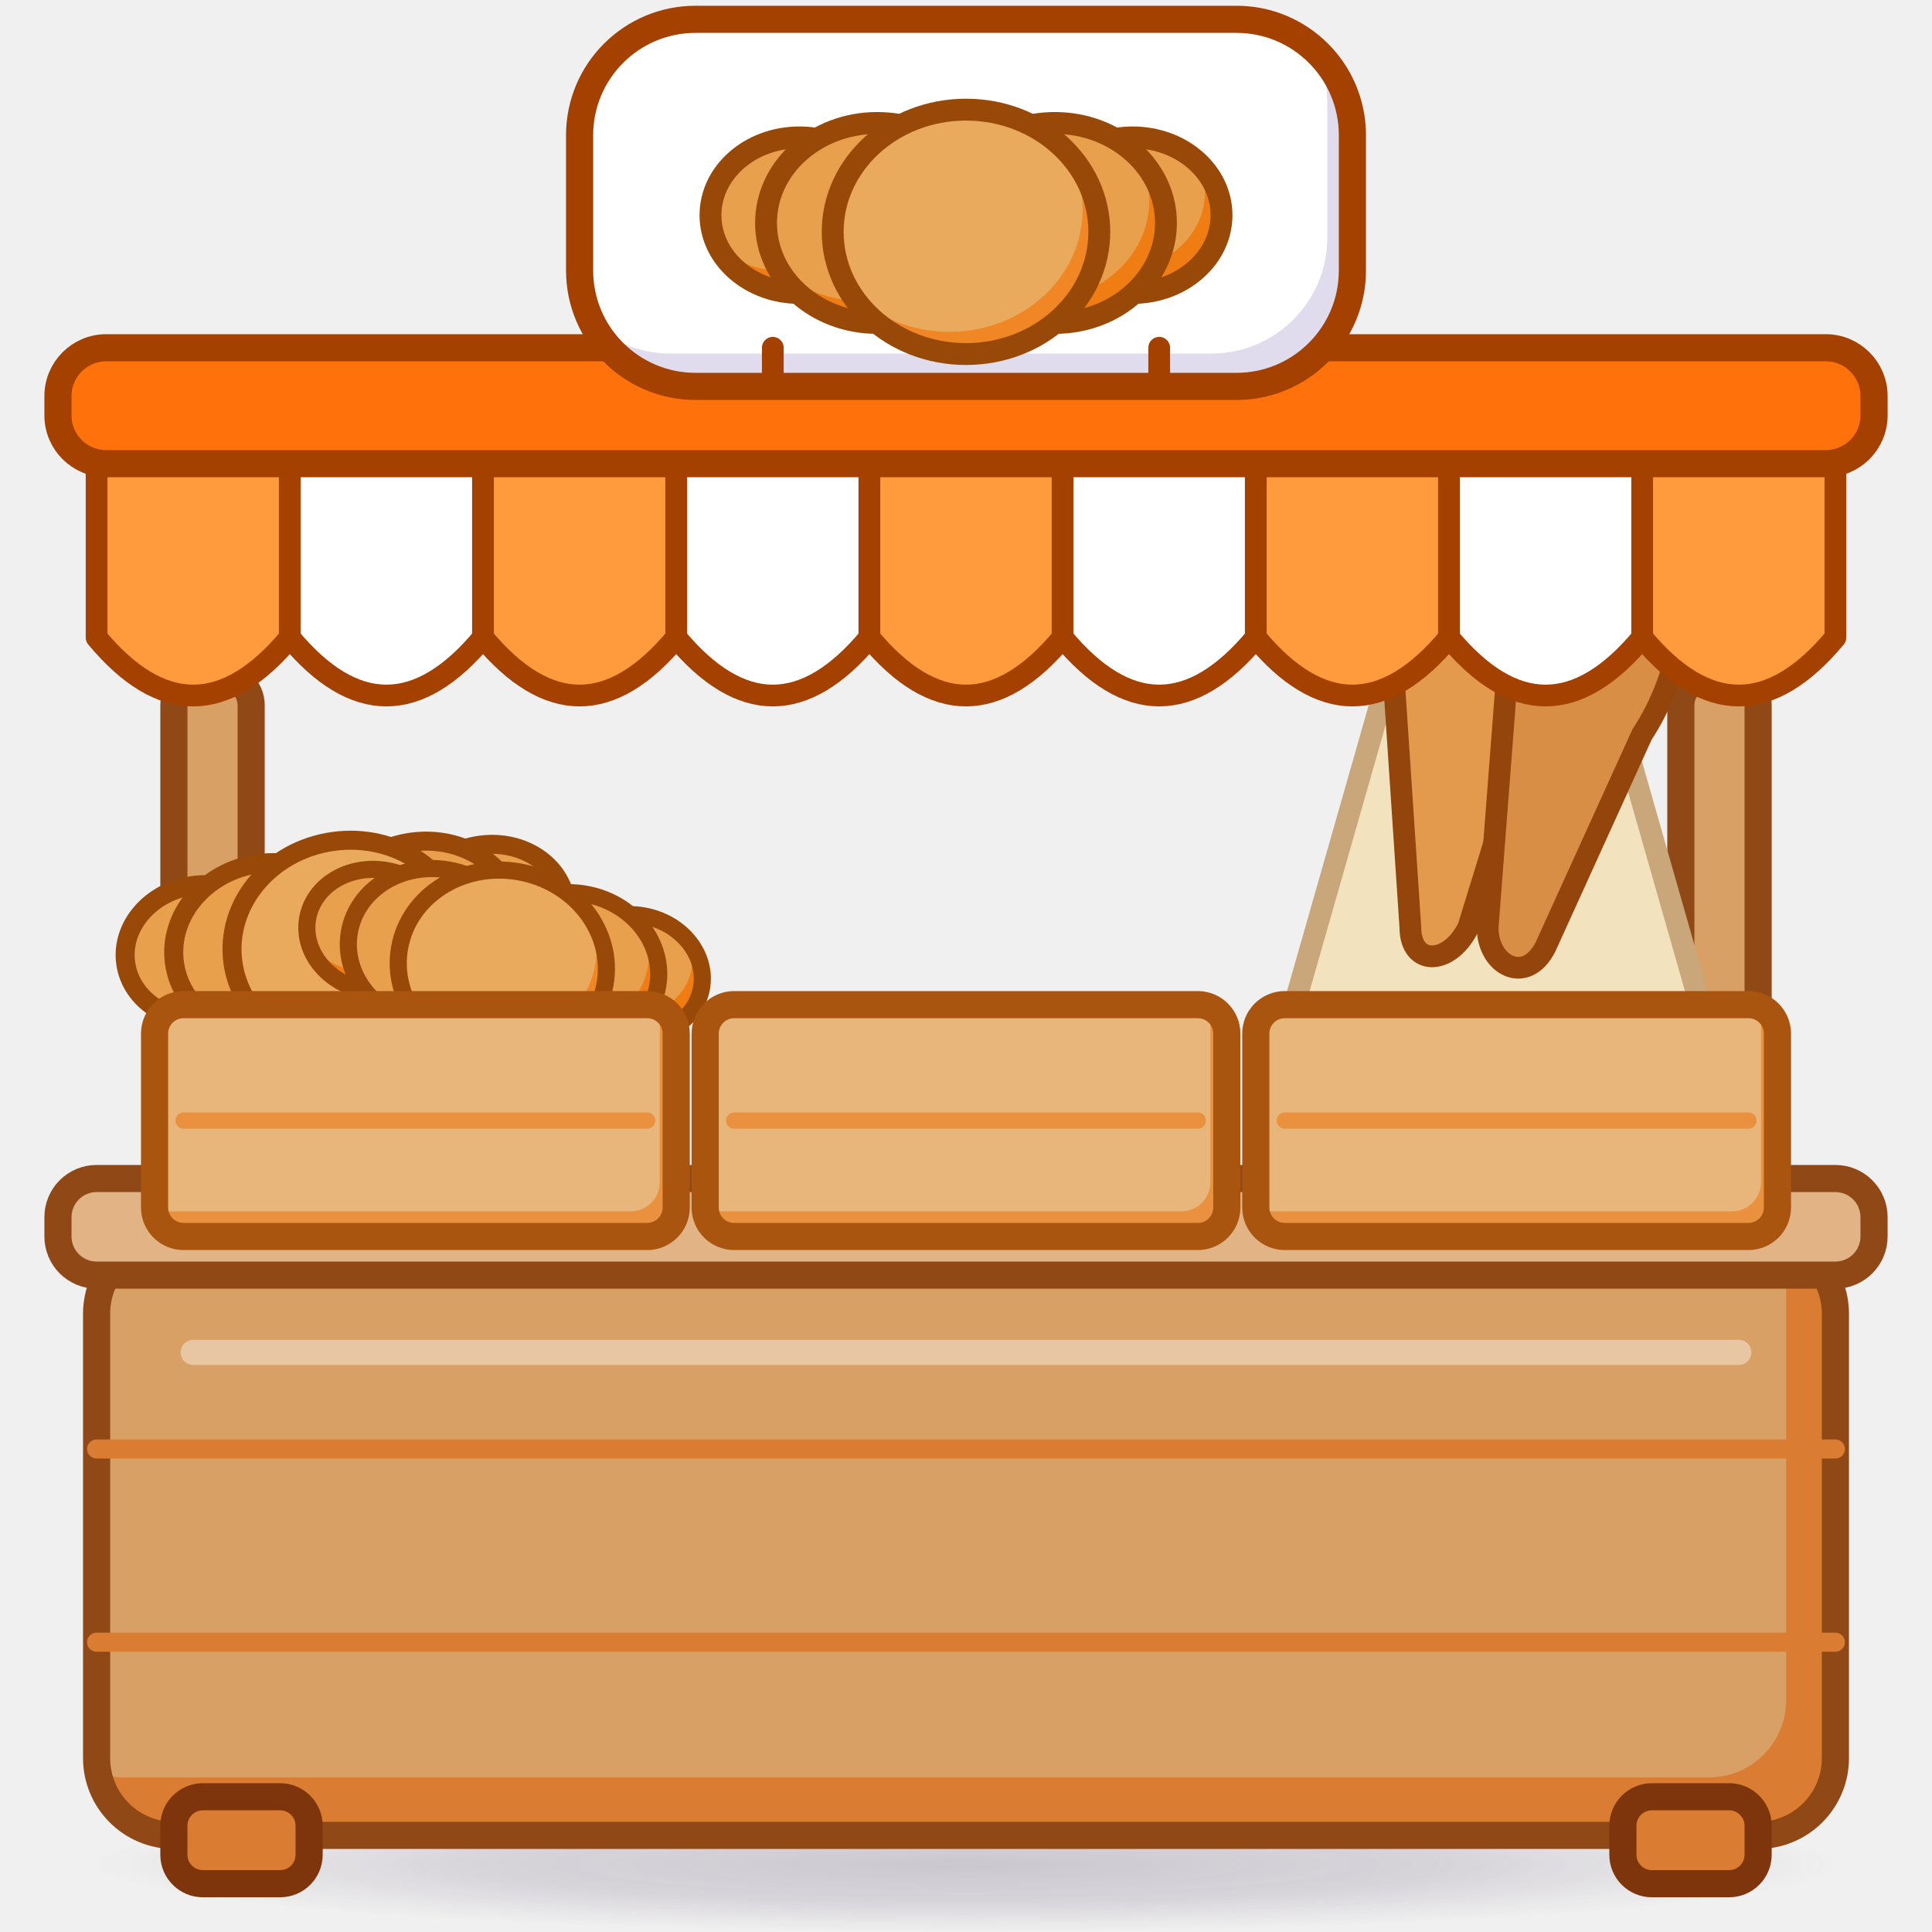
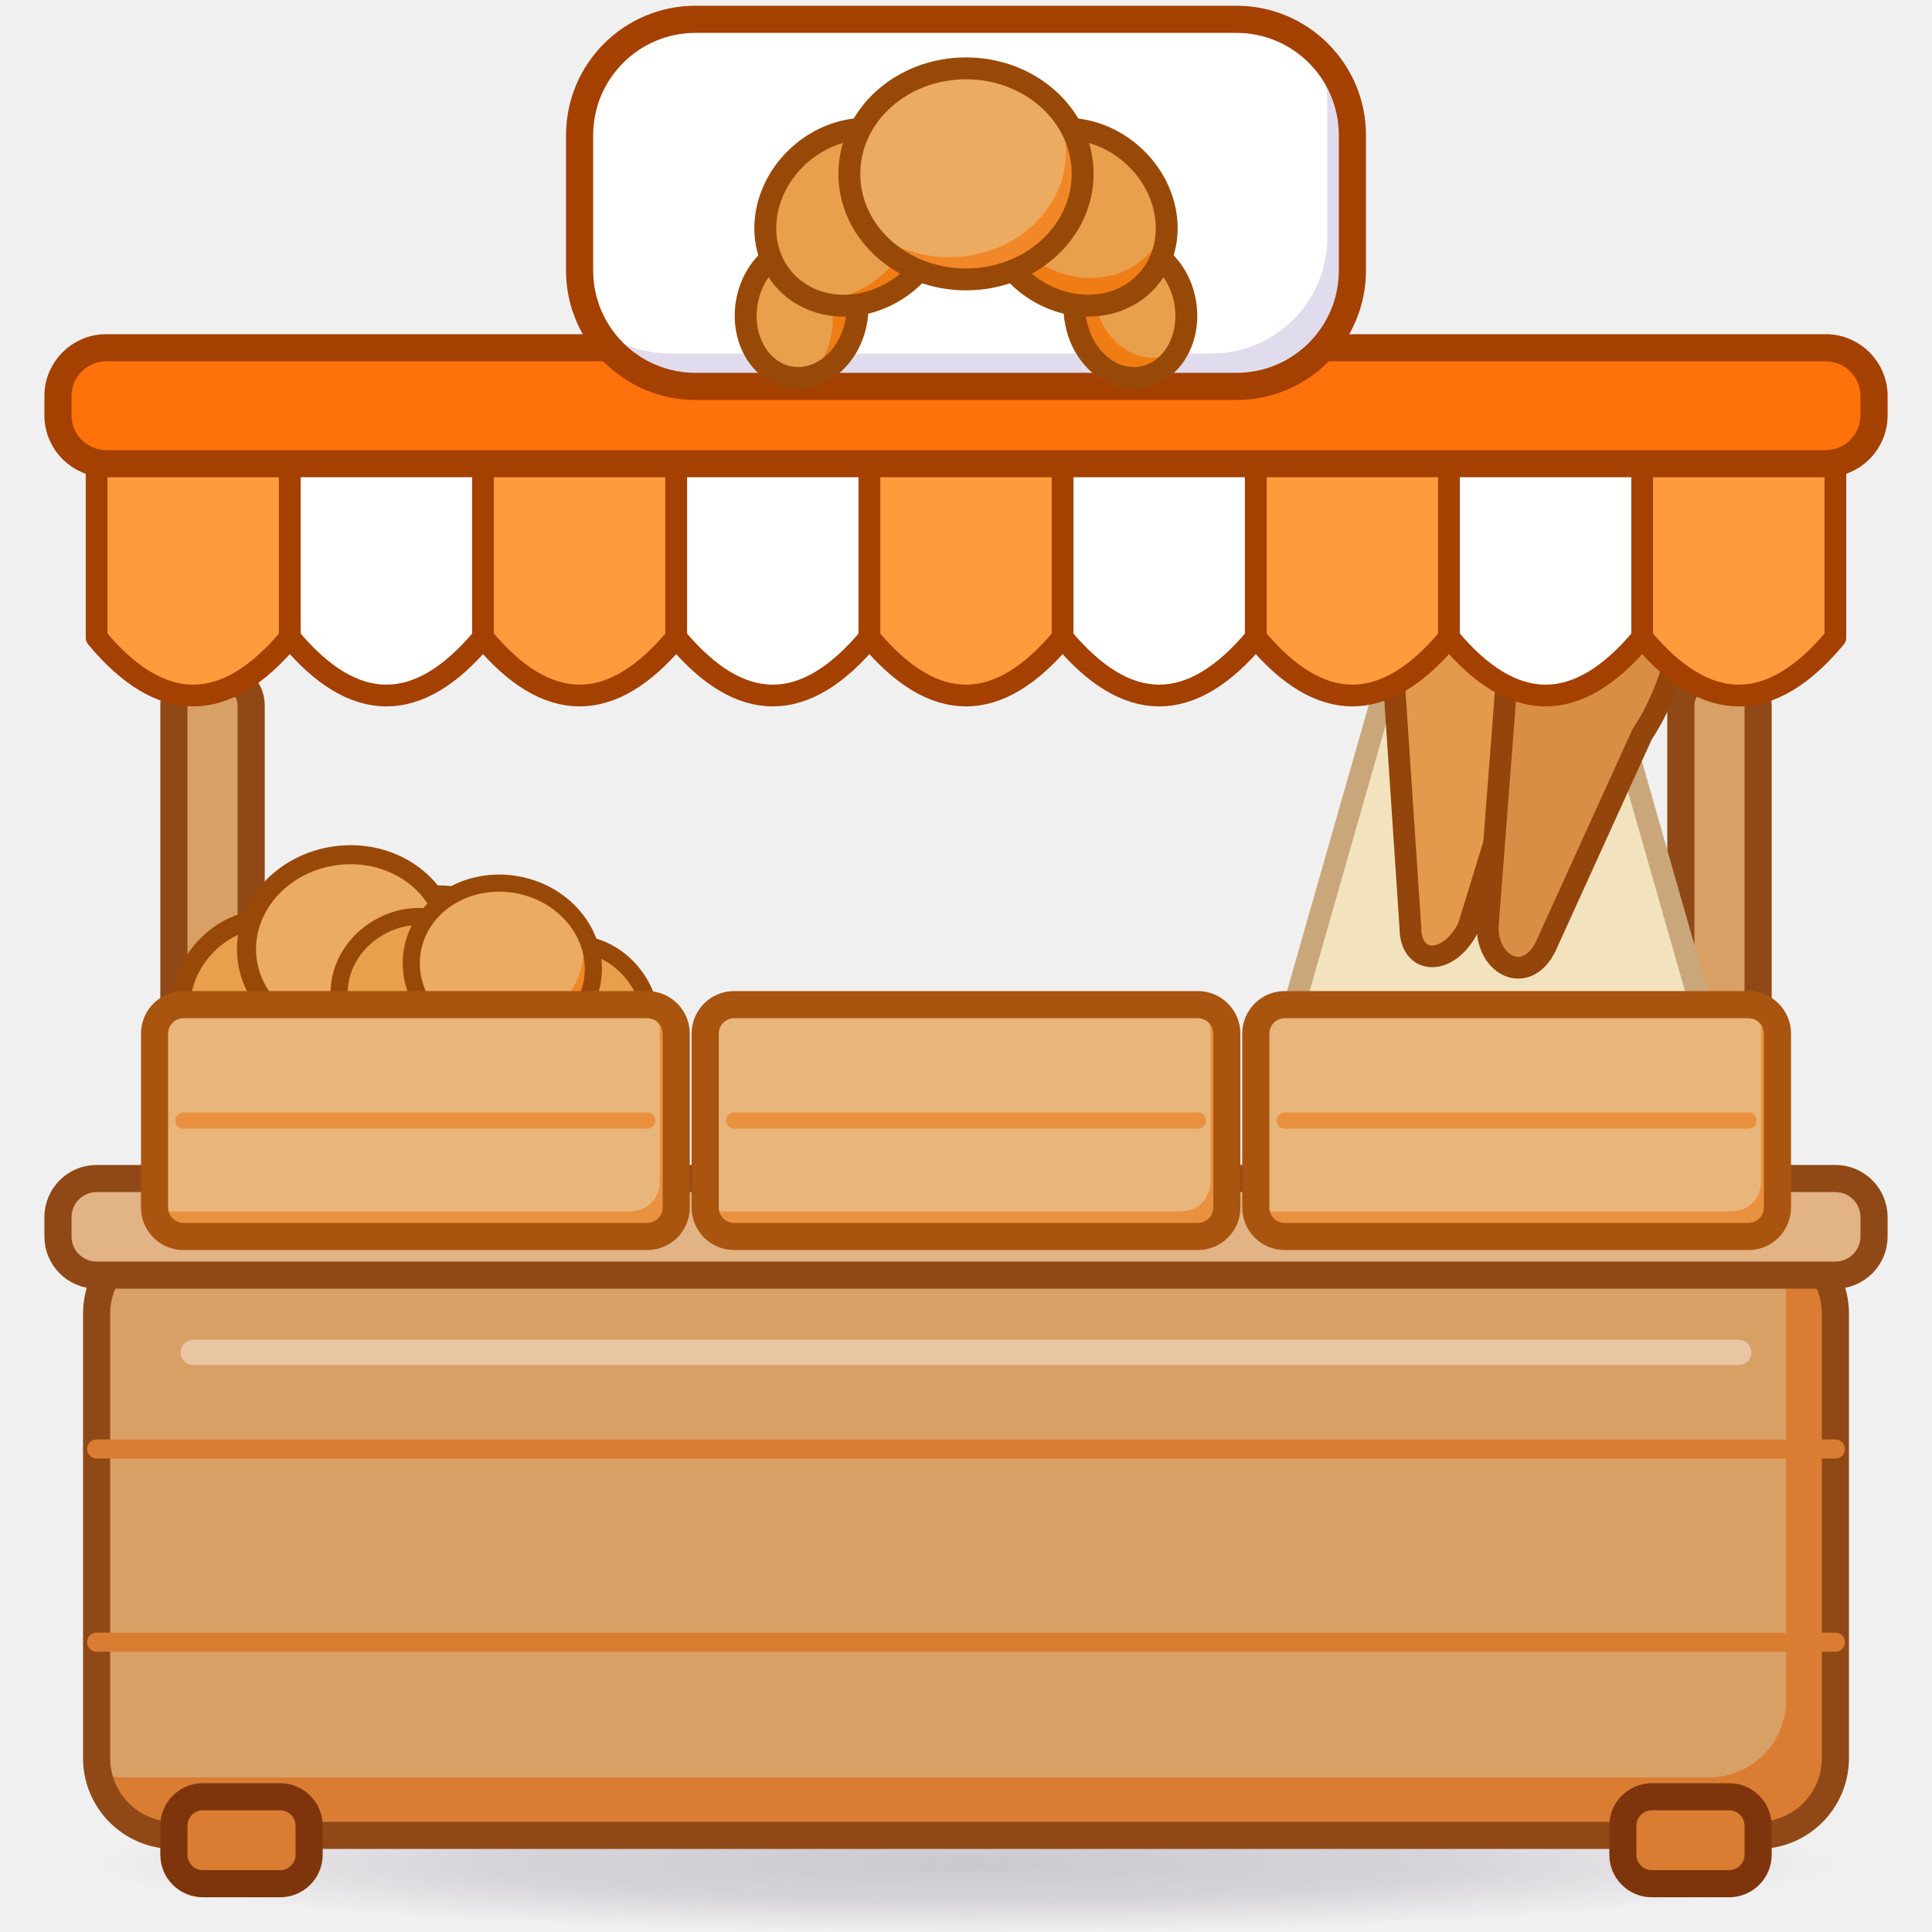
<svg xmlns="http://www.w3.org/2000/svg" viewBox="0 0 200 200" width="200" height="200">
  <defs>
    <radialGradient id="r4302ff716" cx="0.5" cy="0.5" r="0.5">
      <stop offset="0" stop-color="#4B3A5E" stop-opacity="0.22" />
      <stop offset="0.55" stop-color="#4B3A5E" stop-opacity="0.154" />
      <stop offset="1" stop-color="#4B3A5E" stop-opacity="0" />
    </radialGradient>
    <clipPath id="c37cce8d7c">
      <path d="M18,128 H182 A8,8 0 0 1 190,136 V182 A8,8 0 0 1 182,190 H18 A8,8 0 0 1 10,182 V136 A8,8 0 0 1 18,128Z" />
    </clipPath>
-     <clipPath id="c61e6e40a2">
-       <path d="M-23,-1.5 A8,7 0 1 0 -7,-1.5 A8,7 0 1 0 -23,-1.5Z" />
-     </clipPath>
-     <clipPath id="c77bbab22d">
-       <path d="M7,-1.5 A8,7 0 1 0 23,-1.5 A8,7 0 1 0 7,-1.5Z" />
-     </clipPath>
-     <clipPath id="c1aa061133">
-       <path d="M-18,-0.8 A10,9 0 1 0 2,-0.8 A10,9 0 1 0 -18,-0.8Z" />
-     </clipPath>
-     <clipPath id="c7be6e00fc">
-       <path d="M-2,-0.8 A10,9 0 1 0 18,-0.8 A10,9 0 1 0 -2,-0.8Z" />
-     </clipPath>
-     <clipPath id="c8a393e86c">
-       <path d="M-12,0 A12,11 0 1 0 12,0 A12,11 0 1 0 -12,0Z" />
+     <clipPath id="c8906d1150">
+       <path d="M-6,0 A6,5 0 1 0 6,0 A6,5 0 1 0 -6,0Z" />
+     </clipPath>
+     <clipPath id="c35cdf9342">
+       <path d="M-8.5,0 A8.5,7.5 0 1 0 8.5,0 A8.5,7.5 0 1 0 -8.5,0Z" />
+     </clipPath>
+     <clipPath id="c08991332f">
+       <path d="M-10.5,0 A10.5,9.5 0 1 0 10.5,0 A10.5,9.5 0 1 0 -10.5,0Z" />
    </clipPath>
    <clipPath id="c490a288a6">
      <path d="M19,104 H67 A3,3 0 0 1 70,107 V125 A3,3 0 0 1 67,128 H19 A3,3 0 0 1 16,125 V107 A3,3 0 0 1 19,104Z" />
    </clipPath>
    <clipPath id="c7dc6403ee">
      <path d="M76,104 H124 A3,3 0 0 1 127,107 V125 A3,3 0 0 1 124,128 H76 A3,3 0 0 1 73,125 V107 A3,3 0 0 1 76,104Z" />
    </clipPath>
    <clipPath id="c1b8139726">
      <path d="M133,104 H181 A3,3 0 0 1 184,107 V125 A3,3 0 0 1 181,128 H133 A3,3 0 0 1 130,125 V107 A3,3 0 0 1 133,104Z" />
    </clipPath>
    <clipPath id="cd294eb3f5">
      <path d="M72,2 H128 A12,12 0 0 1 140,14 V28 A12,12 0 0 1 128,40 H72 A12,12 0 0 1 60,28 V14 A12,12 0 0 1 72,2Z" />
    </clipPath>
  </defs>
  <ellipse cx="100" cy="193" rx="90" ry="7" fill="url(#r4302ff716)" />
  <path d="M21,70 H23 A3,3 0 0 1 26,73 V131 A3,3 0 0 1 23,134 H21 A3,3 0 0 1 18,131 V73 A3,3 0 0 1 21,70Z" fill="#D9A066" />
  <path d="M21,70 H23 A3,3 0 0 1 26,73 V131 A3,3 0 0 1 23,134 H21 A3,3 0 0 1 18,131 V73 A3,3 0 0 1 21,70Z" fill="none" stroke="#904916" stroke-width="2.81" stroke-linejoin="round" />
  <path d="M177,70 H179 A3,3 0 0 1 182,73 V131 A3,3 0 0 1 179,134 H177 A3,3 0 0 1 174,131 V73 A3,3 0 0 1 177,70Z" fill="#D9A066" />
  <path d="M177,70 H179 A3,3 0 0 1 182,73 V131 A3,3 0 0 1 179,134 H177 A3,3 0 0 1 174,131 V73 A3,3 0 0 1 177,70Z" fill="none" stroke="#904916" stroke-width="2.81" stroke-linejoin="round" />
  <path d="M18,128 H182 A8,8 0 0 1 190,136 V182 A8,8 0 0 1 182,190 H18 A8,8 0 0 1 10,182 V136 A8,8 0 0 1 18,128Z" fill="#DA7D32" />
  <g clip-path="url(#c37cce8d7c)">
    <path d="M18,128 H182 A8,8 0 0 1 190,136 V182 A8,8 0 0 1 182,190 H18 A8,8 0 0 1 10,182 V136 A8,8 0 0 1 18,128Z" fill="#D9A066" transform="translate(-5.1 -6)" />
  </g>
  <path d="M20,140 L180,140" fill="none" stroke="#FFFFFF" stroke-width="2.6" stroke-linecap="round" stroke-linejoin="round" opacity="0.4" />
  <path d="M18,128 H182 A8,8 0 0 1 190,136 V182 A8,8 0 0 1 182,190 H18 A8,8 0 0 1 10,182 V136 A8,8 0 0 1 18,128Z" fill="none" stroke="#904916" stroke-width="2.81" stroke-linejoin="round" />
  <path d="M10,150 L190,150 M10,170 L190,170" fill="none" stroke="#DA7D32" stroke-width="1.97" stroke-linecap="round" stroke-linejoin="round" />
  <path d="M21,186 H29 A3,3 0 0 1 32,189 V192 A3,3 0 0 1 29,195 H21 A3,3 0 0 1 18,192 V189 A3,3 0 0 1 21,186Z" fill="#DA7D32" />
  <path d="M21,186 H29 A3,3 0 0 1 32,189 V192 A3,3 0 0 1 29,195 H21 A3,3 0 0 1 18,192 V189 A3,3 0 0 1 21,186Z" fill="none" stroke="#7F350C" stroke-width="2.81" stroke-linejoin="round" />
  <path d="M171,186 H179 A3,3 0 0 1 182,189 V192 A3,3 0 0 1 179,195 H171 A3,3 0 0 1 168,192 V189 A3,3 0 0 1 171,186Z" fill="#DA7D32" />
  <path d="M171,186 H179 A3,3 0 0 1 182,189 V192 A3,3 0 0 1 179,195 H171 A3,3 0 0 1 168,192 V189 A3,3 0 0 1 171,186Z" fill="none" stroke="#7F350C" stroke-width="2.81" stroke-linejoin="round" />
  <path d="M10,122 H190 A4,4 0 0 1 194,126 V128 A4,4 0 0 1 190,132 H10 A4,4 0 0 1 6,128 V126 A4,4 0 0 1 10,122Z" fill="#E1B385" />
  <path d="M10,122 H190 A4,4 0 0 1 194,126 V128 A4,4 0 0 1 190,132 H10 A4,4 0 0 1 6,128 V126 A4,4 0 0 1 10,122Z" fill="none" stroke="#904916" stroke-width="2.81" stroke-linejoin="round" />
  <g transform="translate(36 98) rotate(-8) scale(1.0)">
-     <path d="M-23,-1.5 A8,7 0 1 0 -7,-1.5 A8,7 0 1 0 -23,-1.5Z" fill="#EF7D14" />
-     <g clip-path="url(#c61e6e40a2)">
-       <path d="M-23,-1.5 A8,7 0 1 0 -7,-1.5 A8,7 0 1 0 -23,-1.5Z" fill="#E8A04C" transform="translate(-1.5 -2)" />
-     </g>
-     <path d="M-23,-1.5 A8,7 0 1 0 -7,-1.5 A8,7 0 1 0 -23,-1.5Z" fill="none" stroke="#994907" stroke-width="1.97" stroke-linejoin="round" />
-     <path d="M7,-1.5 A8,7 0 1 0 23,-1.5 A8,7 0 1 0 7,-1.5Z" fill="#EF7D14" />
-     <g clip-path="url(#c77bbab22d)">
-       <path d="M7,-1.5 A8,7 0 1 0 23,-1.5 A8,7 0 1 0 7,-1.5Z" fill="#E8A04C" transform="translate(-1.5 -2)" />
-     </g>
-     <path d="M7,-1.5 A8,7 0 1 0 23,-1.5 A8,7 0 1 0 7,-1.5Z" fill="none" stroke="#994907" stroke-width="1.97" stroke-linejoin="round" />
-     <path d="M-18,-0.8 A10,9 0 1 0 2,-0.8 A10,9 0 1 0 -18,-0.8Z" fill="#EF7D14" />
-     <g clip-path="url(#c1aa061133)">
-       <path d="M-18,-0.8 A10,9 0 1 0 2,-0.8 A10,9 0 1 0 -18,-0.8Z" fill="#E8A04C" transform="translate(-1.5 -2)" />
-     </g>
-     <path d="M-18,-0.8 A10,9 0 1 0 2,-0.8 A10,9 0 1 0 -18,-0.8Z" fill="none" stroke="#994907" stroke-width="1.97" stroke-linejoin="round" />
-     <path d="M-2,-0.8 A10,9 0 1 0 18,-0.8 A10,9 0 1 0 -2,-0.8Z" fill="#EF7D14" />
-     <g clip-path="url(#c7be6e00fc)">
-       <path d="M-2,-0.8 A10,9 0 1 0 18,-0.8 A10,9 0 1 0 -2,-0.8Z" fill="#E8A04C" transform="translate(-1.5 -2)" />
-     </g>
-     <path d="M-2,-0.8 A10,9 0 1 0 18,-0.8 A10,9 0 1 0 -2,-0.8Z" fill="none" stroke="#994907" stroke-width="1.97" stroke-linejoin="round" />
-     <path d="M-12,0 A12,11 0 1 0 12,0 A12,11 0 1 0 -12,0Z" fill="#F08624" />
-     <g clip-path="url(#c8a393e86c)">
-       <path d="M-12,0 A12,11 0 1 0 12,0 A12,11 0 1 0 -12,0Z" fill="#EAAA5E" transform="translate(-1.5 -2)" />
-     </g>
-     <path d="M-12,0 A12,11 0 1 0 12,0 A12,11 0 1 0 -12,0Z" fill="none" stroke="#994907" stroke-width="1.97" stroke-linejoin="round" />
+     <g transform="translate(-14.8 12.4) rotate(-80)">
+       <path d="M-6,0 A6,5 0 1 0 6,0 A6,5 0 1 0 -6,0Z" fill="#EF7D14" />
+       <g clip-path="url(#c8906d1150)">
+         <path d="M-6,0 A6,5 0 1 0 6,0 A6,5 0 1 0 -6,0Z" fill="#E8A04C" transform="translate(-1.5 -2)" />
+       </g>
+       <path d="M-6,0 A6,5 0 1 0 6,0 A6,5 0 1 0 -6,0Z" fill="none" stroke="#994907" stroke-width="1.97" stroke-linejoin="round" />
+     </g>
+     <g transform="translate(14.8 12.4) rotate(80)">
+       <path d="M-6,0 A6,5 0 1 0 6,0 A6,5 0 1 0 -6,0Z" fill="#EF7D14" />
+       <g clip-path="url(#c8906d1150)">
+         <path d="M-6,0 A6,5 0 1 0 6,0 A6,5 0 1 0 -6,0Z" fill="#E8A04C" transform="translate(-1.5 -2)" />
+       </g>
+       <path d="M-6,0 A6,5 0 1 0 6,0 A6,5 0 1 0 -6,0Z" fill="none" stroke="#994907" stroke-width="1.97" stroke-linejoin="round" />
+     </g>
+     <g transform="translate(-10 3.9) rotate(-42)">
+       <path d="M-8.5,0 A8.5,7.5 0 1 0 8.5,0 A8.5,7.5 0 1 0 -8.5,0Z" fill="#EF7D14" />
+       <g clip-path="url(#c35cdf9342)">
+         <path d="M-8.5,0 A8.5,7.5 0 1 0 8.5,0 A8.5,7.5 0 1 0 -8.5,0Z" fill="#E8A04C" transform="translate(-1.5 -2)" />
+       </g>
+       <path d="M-8.5,0 A8.5,7.5 0 1 0 8.5,0 A8.5,7.5 0 1 0 -8.5,0Z" fill="none" stroke="#994907" stroke-width="1.97" stroke-linejoin="round" />
+     </g>
+     <g transform="translate(10 3.9) rotate(42)">
+       <path d="M-8.5,0 A8.5,7.5 0 1 0 8.5,0 A8.5,7.5 0 1 0 -8.5,0Z" fill="#EF7D14" />
+       <g clip-path="url(#c35cdf9342)">
+         <path d="M-8.5,0 A8.5,7.5 0 1 0 8.5,0 A8.5,7.5 0 1 0 -8.5,0Z" fill="#E8A04C" transform="translate(-1.5 -2)" />
+       </g>
+       <path d="M-8.5,0 A8.5,7.5 0 1 0 8.5,0 A8.5,7.5 0 1 0 -8.5,0Z" fill="none" stroke="#994907" stroke-width="1.97" stroke-linejoin="round" />
+     </g>
+     <g transform="translate(0 0) rotate(0)">
+       <path d="M-10.5,0 A10.5,9.5 0 1 0 10.5,0 A10.5,9.5 0 1 0 -10.5,0Z" fill="#F18726" />
+       <g clip-path="url(#c08991332f)">
+         <path d="M-10.5,0 A10.5,9.5 0 1 0 10.5,0 A10.5,9.5 0 1 0 -10.5,0Z" fill="#EBAB61" transform="translate(-1.5 -2)" />
+       </g>
+       <path d="M-10.5,0 A10.5,9.5 0 1 0 10.5,0 A10.5,9.5 0 1 0 -10.5,0Z" fill="none" stroke="#994907" stroke-width="1.97" stroke-linejoin="round" />
+     </g>
  </g>
  <g transform="translate(52 100) rotate(10) scale(0.9)">
-     <path d="M-23,-1.5 A8,7 0 1 0 -7,-1.5 A8,7 0 1 0 -23,-1.5Z" fill="#EF7D14" />
-     <g clip-path="url(#c61e6e40a2)">
-       <path d="M-23,-1.5 A8,7 0 1 0 -7,-1.5 A8,7 0 1 0 -23,-1.5Z" fill="#E8A04C" transform="translate(-1.5 -2)" />
-     </g>
-     <path d="M-23,-1.5 A8,7 0 1 0 -7,-1.5 A8,7 0 1 0 -23,-1.5Z" fill="none" stroke="#994907" stroke-width="1.97" stroke-linejoin="round" />
-     <path d="M7,-1.5 A8,7 0 1 0 23,-1.5 A8,7 0 1 0 7,-1.5Z" fill="#EF7D14" />
-     <g clip-path="url(#c77bbab22d)">
-       <path d="M7,-1.5 A8,7 0 1 0 23,-1.5 A8,7 0 1 0 7,-1.5Z" fill="#E8A04C" transform="translate(-1.5 -2)" />
-     </g>
-     <path d="M7,-1.5 A8,7 0 1 0 23,-1.5 A8,7 0 1 0 7,-1.5Z" fill="none" stroke="#994907" stroke-width="1.97" stroke-linejoin="round" />
-     <path d="M-18,-0.8 A10,9 0 1 0 2,-0.8 A10,9 0 1 0 -18,-0.8Z" fill="#EF7D14" />
-     <g clip-path="url(#c1aa061133)">
-       <path d="M-18,-0.8 A10,9 0 1 0 2,-0.8 A10,9 0 1 0 -18,-0.8Z" fill="#E8A04C" transform="translate(-1.5 -2)" />
-     </g>
-     <path d="M-18,-0.8 A10,9 0 1 0 2,-0.8 A10,9 0 1 0 -18,-0.8Z" fill="none" stroke="#994907" stroke-width="1.97" stroke-linejoin="round" />
-     <path d="M-2,-0.8 A10,9 0 1 0 18,-0.8 A10,9 0 1 0 -2,-0.8Z" fill="#EF7D14" />
-     <g clip-path="url(#c7be6e00fc)">
-       <path d="M-2,-0.8 A10,9 0 1 0 18,-0.8 A10,9 0 1 0 -2,-0.8Z" fill="#E8A04C" transform="translate(-1.5 -2)" />
-     </g>
-     <path d="M-2,-0.8 A10,9 0 1 0 18,-0.8 A10,9 0 1 0 -2,-0.8Z" fill="none" stroke="#994907" stroke-width="1.97" stroke-linejoin="round" />
-     <path d="M-12,0 A12,11 0 1 0 12,0 A12,11 0 1 0 -12,0Z" fill="#F08624" />
-     <g clip-path="url(#c8a393e86c)">
-       <path d="M-12,0 A12,11 0 1 0 12,0 A12,11 0 1 0 -12,0Z" fill="#EAAA5E" transform="translate(-1.5 -2)" />
-     </g>
-     <path d="M-12,0 A12,11 0 1 0 12,0 A12,11 0 1 0 -12,0Z" fill="none" stroke="#994907" stroke-width="1.97" stroke-linejoin="round" />
+     <g transform="translate(-14.8 12.4) rotate(-80)">
+       <path d="M-6,0 A6,5 0 1 0 6,0 A6,5 0 1 0 -6,0Z" fill="#EF7D14" />
+       <g clip-path="url(#c8906d1150)">
+         <path d="M-6,0 A6,5 0 1 0 6,0 A6,5 0 1 0 -6,0Z" fill="#E8A04C" transform="translate(-1.5 -2)" />
+       </g>
+       <path d="M-6,0 A6,5 0 1 0 6,0 A6,5 0 1 0 -6,0Z" fill="none" stroke="#994907" stroke-width="1.97" stroke-linejoin="round" />
+     </g>
+     <g transform="translate(14.8 12.4) rotate(80)">
+       <path d="M-6,0 A6,5 0 1 0 6,0 A6,5 0 1 0 -6,0Z" fill="#EF7D14" />
+       <g clip-path="url(#c8906d1150)">
+         <path d="M-6,0 A6,5 0 1 0 6,0 A6,5 0 1 0 -6,0Z" fill="#E8A04C" transform="translate(-1.5 -2)" />
+       </g>
+       <path d="M-6,0 A6,5 0 1 0 6,0 A6,5 0 1 0 -6,0Z" fill="none" stroke="#994907" stroke-width="1.97" stroke-linejoin="round" />
+     </g>
+     <g transform="translate(-10 3.9) rotate(-42)">
+       <path d="M-8.5,0 A8.5,7.5 0 1 0 8.5,0 A8.5,7.5 0 1 0 -8.5,0Z" fill="#EF7D14" />
+       <g clip-path="url(#c35cdf9342)">
+         <path d="M-8.5,0 A8.5,7.5 0 1 0 8.5,0 A8.5,7.5 0 1 0 -8.5,0Z" fill="#E8A04C" transform="translate(-1.5 -2)" />
+       </g>
+       <path d="M-8.5,0 A8.5,7.5 0 1 0 8.5,0 A8.5,7.5 0 1 0 -8.5,0Z" fill="none" stroke="#994907" stroke-width="1.97" stroke-linejoin="round" />
+     </g>
+     <g transform="translate(10 3.9) rotate(42)">
+       <path d="M-8.5,0 A8.5,7.5 0 1 0 8.5,0 A8.5,7.5 0 1 0 -8.5,0Z" fill="#EF7D14" />
+       <g clip-path="url(#c35cdf9342)">
+         <path d="M-8.5,0 A8.5,7.5 0 1 0 8.5,0 A8.5,7.5 0 1 0 -8.5,0Z" fill="#E8A04C" transform="translate(-1.5 -2)" />
+       </g>
+       <path d="M-8.5,0 A8.5,7.5 0 1 0 8.5,0 A8.5,7.5 0 1 0 -8.5,0Z" fill="none" stroke="#994907" stroke-width="1.97" stroke-linejoin="round" />
+     </g>
+     <g transform="translate(0 0) rotate(0)">
+       <path d="M-10.5,0 A10.5,9.5 0 1 0 10.5,0 A10.5,9.5 0 1 0 -10.5,0Z" fill="#F18726" />
+       <g clip-path="url(#c08991332f)">
+         <path d="M-10.5,0 A10.5,9.5 0 1 0 10.5,0 A10.5,9.5 0 1 0 -10.5,0Z" fill="#EBAB61" transform="translate(-1.5 -2)" />
+       </g>
+       <path d="M-10.5,0 A10.5,9.5 0 1 0 10.5,0 A10.5,9.5 0 1 0 -10.5,0Z" fill="none" stroke="#994907" stroke-width="1.97" stroke-linejoin="round" />
+     </g>
  </g>
  <path d="M19,104 H67 A3,3 0 0 1 70,107 V125 A3,3 0 0 1 67,128 H19 A3,3 0 0 1 16,125 V107 A3,3 0 0 1 19,104Z" fill="#EA913F" />
  <g clip-path="url(#c490a288a6)">
    <path d="M19,104 H67 A3,3 0 0 1 70,107 V125 A3,3 0 0 1 67,128 H19 A3,3 0 0 1 16,125 V107 A3,3 0 0 1 19,104Z" fill="#E8B57A" transform="translate(-1.7 -2.6)" />
  </g>
  <path d="M19,104 H67 A3,3 0 0 1 70,107 V125 A3,3 0 0 1 67,128 H19 A3,3 0 0 1 16,125 V107 A3,3 0 0 1 19,104Z" fill="none" stroke="#A9540F" stroke-width="2.81" stroke-linejoin="round" />
  <path d="M19,116.0 L67,116.0" fill="none" stroke="#EA913F" stroke-width="1.68" stroke-linecap="round" stroke-linejoin="round" />
  <path d="M76,104 H124 A3,3 0 0 1 127,107 V125 A3,3 0 0 1 124,128 H76 A3,3 0 0 1 73,125 V107 A3,3 0 0 1 76,104Z" fill="#EA913F" />
  <g clip-path="url(#c7dc6403ee)">
    <path d="M76,104 H124 A3,3 0 0 1 127,107 V125 A3,3 0 0 1 124,128 H76 A3,3 0 0 1 73,125 V107 A3,3 0 0 1 76,104Z" fill="#E8B57A" transform="translate(-1.7 -2.6)" />
  </g>
  <path d="M76,104 H124 A3,3 0 0 1 127,107 V125 A3,3 0 0 1 124,128 H76 A3,3 0 0 1 73,125 V107 A3,3 0 0 1 76,104Z" fill="none" stroke="#A9540F" stroke-width="2.81" stroke-linejoin="round" />
  <path d="M76,116.0 L124,116.0" fill="none" stroke="#EA913F" stroke-width="1.68" stroke-linecap="round" stroke-linejoin="round" />
  <path d="M134,104 L146,62 L164,62 L176,104Z" fill="#F3E2BE" />
  <path d="M134,104 L146,62 L164,62 L176,104Z" fill="none" stroke="#C9A77A" stroke-width="2.25" stroke-linejoin="round" />
  <path d="M144,66 C140,58 146,48 154,50 C160,52 164,60 160,70 L152,96 C150,100 146,100 146,96Z" fill="#E39A4C" />
  <path d="M144,66 C140,58 146,48 154,50 C160,52 164,60 160,70 L152,96 C150,100 146,100 146,96Z" fill="none" stroke="#93450B" stroke-width="2.25" stroke-linejoin="round" />
  <path d="M156,70 C156,60 164,52 172,56 C176,60 174,70 170,76 L160,98 C158,102 154,100 154,96Z" fill="#D98E46" />
  <path d="M156,70 C156,60 164,52 172,56 C176,60 174,70 170,76 L160,98 C158,102 154,100 154,96Z" fill="none" stroke="#93450B" stroke-width="2.25" stroke-linejoin="round" />
  <path d="M133,104 H181 A3,3 0 0 1 184,107 V125 A3,3 0 0 1 181,128 H133 A3,3 0 0 1 130,125 V107 A3,3 0 0 1 133,104Z" fill="#EA913F" />
  <g clip-path="url(#c1b8139726)">
    <path d="M133,104 H181 A3,3 0 0 1 184,107 V125 A3,3 0 0 1 181,128 H133 A3,3 0 0 1 130,125 V107 A3,3 0 0 1 133,104Z" fill="#E8B57A" transform="translate(-1.7 -2.6)" />
  </g>
  <path d="M133,104 H181 A3,3 0 0 1 184,107 V125 A3,3 0 0 1 181,128 H133 A3,3 0 0 1 130,125 V107 A3,3 0 0 1 133,104Z" fill="none" stroke="#A9540F" stroke-width="2.81" stroke-linejoin="round" />
  <path d="M133,116.0 L181,116.0" fill="none" stroke="#EA913F" stroke-width="1.68" stroke-linecap="round" stroke-linejoin="round" />
  <path d="M10,44 L30,44 L30,66 Q20,78 10,66Z" fill="#FF9A3D" />
  <path d="M10,44 L30,44 L30,66 Q20,78 10,66Z" fill="none" stroke="#A44000" stroke-width="2.25" stroke-linejoin="round" />
  <path d="M30,44 L50,44 L50,66 Q40,78 30,66Z" fill="#FFFFFF" />
  <path d="M30,44 L50,44 L50,66 Q40,78 30,66Z" fill="none" stroke="#A44000" stroke-width="2.25" stroke-linejoin="round" />
  <path d="M50,44 L70,44 L70,66 Q60,78 50,66Z" fill="#FF9A3D" />
  <path d="M50,44 L70,44 L70,66 Q60,78 50,66Z" fill="none" stroke="#A44000" stroke-width="2.25" stroke-linejoin="round" />
  <path d="M70,44 L90,44 L90,66 Q80,78 70,66Z" fill="#FFFFFF" />
  <path d="M70,44 L90,44 L90,66 Q80,78 70,66Z" fill="none" stroke="#A44000" stroke-width="2.25" stroke-linejoin="round" />
  <path d="M90,44 L110,44 L110,66 Q100,78 90,66Z" fill="#FF9A3D" />
  <path d="M90,44 L110,44 L110,66 Q100,78 90,66Z" fill="none" stroke="#A44000" stroke-width="2.25" stroke-linejoin="round" />
  <path d="M110,44 L130,44 L130,66 Q120,78 110,66Z" fill="#FFFFFF" />
  <path d="M110,44 L130,44 L130,66 Q120,78 110,66Z" fill="none" stroke="#A44000" stroke-width="2.25" stroke-linejoin="round" />
  <path d="M130,44 L150,44 L150,66 Q140,78 130,66Z" fill="#FF9A3D" />
  <path d="M130,44 L150,44 L150,66 Q140,78 130,66Z" fill="none" stroke="#A44000" stroke-width="2.25" stroke-linejoin="round" />
  <path d="M150,44 L170,44 L170,66 Q160,78 150,66Z" fill="#FFFFFF" />
  <path d="M150,44 L170,44 L170,66 Q160,78 150,66Z" fill="none" stroke="#A44000" stroke-width="2.25" stroke-linejoin="round" />
  <path d="M170,44 L190,44 L190,66 Q180,78 170,66Z" fill="#FF9A3D" />
  <path d="M170,44 L190,44 L190,66 Q180,78 170,66Z" fill="none" stroke="#A44000" stroke-width="2.25" stroke-linejoin="round" />
  <path d="M11,36 H189 A5,5 0 0 1 194,41 V43 A5,5 0 0 1 189,48 H11 A5,5 0 0 1 6,43 V41 A5,5 0 0 1 11,36Z" fill="#FF710A" />
  <path d="M11,36 H189 A5,5 0 0 1 194,41 V43 A5,5 0 0 1 189,48 H11 A5,5 0 0 1 6,43 V41 A5,5 0 0 1 11,36Z" fill="none" stroke="#A44000" stroke-width="2.81" stroke-linejoin="round" />
  <path d="M72,2 H128 A12,12 0 0 1 140,14 V28 A12,12 0 0 1 128,40 H72 A12,12 0 0 1 60,28 V14 A12,12 0 0 1 72,2Z" fill="#E0DCED" />
  <g clip-path="url(#cd294eb3f5)">
    <path d="M72,2 H128 A12,12 0 0 1 140,14 V28 A12,12 0 0 1 128,40 H72 A12,12 0 0 1 60,28 V14 A12,12 0 0 1 72,2Z" fill="#FFFFFF" transform="translate(-2.6 -3.4)" />
  </g>
  <path d="M72,2 H128 A12,12 0 0 1 140,14 V28 A12,12 0 0 1 128,40 H72 A12,12 0 0 1 60,28 V14 A12,12 0 0 1 72,2Z" fill="none" stroke="#A44000" stroke-width="2.81" stroke-linejoin="round" />
  <path d="M80,40 L80,36 M120,40 L120,36" fill="none" stroke="#A44000" stroke-width="2.25" stroke-linecap="round" stroke-linejoin="round" />
-   <g transform="translate(100 24) rotate(0) scale(1.15)">
-     <path d="M-23,-1.5 A8,7 0 1 0 -7,-1.5 A8,7 0 1 0 -23,-1.5Z" fill="#EF7D14" />
-     <g clip-path="url(#c61e6e40a2)">
-       <path d="M-23,-1.5 A8,7 0 1 0 -7,-1.5 A8,7 0 1 0 -23,-1.5Z" fill="#E8A04C" transform="translate(-1.5 -2)" />
-     </g>
-     <path d="M-23,-1.5 A8,7 0 1 0 -7,-1.5 A8,7 0 1 0 -23,-1.5Z" fill="none" stroke="#994907" stroke-width="1.97" stroke-linejoin="round" />
-     <path d="M7,-1.5 A8,7 0 1 0 23,-1.5 A8,7 0 1 0 7,-1.5Z" fill="#EF7D14" />
-     <g clip-path="url(#c77bbab22d)">
-       <path d="M7,-1.5 A8,7 0 1 0 23,-1.5 A8,7 0 1 0 7,-1.5Z" fill="#E8A04C" transform="translate(-1.5 -2)" />
-     </g>
-     <path d="M7,-1.5 A8,7 0 1 0 23,-1.5 A8,7 0 1 0 7,-1.5Z" fill="none" stroke="#994907" stroke-width="1.97" stroke-linejoin="round" />
-     <path d="M-18,-0.8 A10,9 0 1 0 2,-0.8 A10,9 0 1 0 -18,-0.8Z" fill="#EF7D14" />
-     <g clip-path="url(#c1aa061133)">
-       <path d="M-18,-0.8 A10,9 0 1 0 2,-0.8 A10,9 0 1 0 -18,-0.8Z" fill="#E8A04C" transform="translate(-1.5 -2)" />
-     </g>
-     <path d="M-18,-0.8 A10,9 0 1 0 2,-0.8 A10,9 0 1 0 -18,-0.8Z" fill="none" stroke="#994907" stroke-width="1.97" stroke-linejoin="round" />
-     <path d="M-2,-0.8 A10,9 0 1 0 18,-0.8 A10,9 0 1 0 -2,-0.8Z" fill="#EF7D14" />
-     <g clip-path="url(#c7be6e00fc)">
-       <path d="M-2,-0.8 A10,9 0 1 0 18,-0.8 A10,9 0 1 0 -2,-0.8Z" fill="#E8A04C" transform="translate(-1.5 -2)" />
-     </g>
-     <path d="M-2,-0.8 A10,9 0 1 0 18,-0.8 A10,9 0 1 0 -2,-0.8Z" fill="none" stroke="#994907" stroke-width="1.97" stroke-linejoin="round" />
-     <path d="M-12,0 A12,11 0 1 0 12,0 A12,11 0 1 0 -12,0Z" fill="#F08624" />
-     <g clip-path="url(#c8a393e86c)">
-       <path d="M-12,0 A12,11 0 1 0 12,0 A12,11 0 1 0 -12,0Z" fill="#EAAA5E" transform="translate(-1.5 -2)" />
-     </g>
-     <path d="M-12,0 A12,11 0 1 0 12,0 A12,11 0 1 0 -12,0Z" fill="none" stroke="#994907" stroke-width="1.97" stroke-linejoin="round" />
+   <g transform="translate(100 18) rotate(0) scale(1.15)">
+     <g transform="translate(-14.8 12.4) rotate(-80)">
+       <path d="M-6,0 A6,5 0 1 0 6,0 A6,5 0 1 0 -6,0Z" fill="#EF7D14" />
+       <g clip-path="url(#c8906d1150)">
+         <path d="M-6,0 A6,5 0 1 0 6,0 A6,5 0 1 0 -6,0Z" fill="#E8A04C" transform="translate(-1.5 -2)" />
+       </g>
+       <path d="M-6,0 A6,5 0 1 0 6,0 A6,5 0 1 0 -6,0Z" fill="none" stroke="#994907" stroke-width="1.97" stroke-linejoin="round" />
+     </g>
+     <g transform="translate(14.8 12.4) rotate(80)">
+       <path d="M-6,0 A6,5 0 1 0 6,0 A6,5 0 1 0 -6,0Z" fill="#EF7D14" />
+       <g clip-path="url(#c8906d1150)">
+         <path d="M-6,0 A6,5 0 1 0 6,0 A6,5 0 1 0 -6,0Z" fill="#E8A04C" transform="translate(-1.5 -2)" />
+       </g>
+       <path d="M-6,0 A6,5 0 1 0 6,0 A6,5 0 1 0 -6,0Z" fill="none" stroke="#994907" stroke-width="1.97" stroke-linejoin="round" />
+     </g>
+     <g transform="translate(-10 3.9) rotate(-42)">
+       <path d="M-8.5,0 A8.5,7.5 0 1 0 8.5,0 A8.5,7.5 0 1 0 -8.5,0Z" fill="#EF7D14" />
+       <g clip-path="url(#c35cdf9342)">
+         <path d="M-8.5,0 A8.5,7.5 0 1 0 8.5,0 A8.5,7.5 0 1 0 -8.5,0Z" fill="#E8A04C" transform="translate(-1.5 -2)" />
+       </g>
+       <path d="M-8.5,0 A8.5,7.5 0 1 0 8.5,0 A8.5,7.5 0 1 0 -8.5,0Z" fill="none" stroke="#994907" stroke-width="1.97" stroke-linejoin="round" />
+     </g>
+     <g transform="translate(10 3.9) rotate(42)">
+       <path d="M-8.5,0 A8.5,7.5 0 1 0 8.5,0 A8.5,7.5 0 1 0 -8.5,0Z" fill="#EF7D14" />
+       <g clip-path="url(#c35cdf9342)">
+         <path d="M-8.5,0 A8.5,7.5 0 1 0 8.5,0 A8.5,7.5 0 1 0 -8.5,0Z" fill="#E8A04C" transform="translate(-1.5 -2)" />
+       </g>
+       <path d="M-8.5,0 A8.5,7.5 0 1 0 8.5,0 A8.5,7.5 0 1 0 -8.5,0Z" fill="none" stroke="#994907" stroke-width="1.97" stroke-linejoin="round" />
+     </g>
+     <g transform="translate(0 0) rotate(0)">
+       <path d="M-10.5,0 A10.5,9.5 0 1 0 10.5,0 A10.5,9.5 0 1 0 -10.5,0Z" fill="#F18726" />
+       <g clip-path="url(#c08991332f)">
+         <path d="M-10.5,0 A10.5,9.5 0 1 0 10.5,0 A10.5,9.5 0 1 0 -10.5,0Z" fill="#EBAB61" transform="translate(-1.5 -2)" />
+       </g>
+       <path d="M-10.5,0 A10.5,9.5 0 1 0 10.5,0 A10.5,9.5 0 1 0 -10.5,0Z" fill="none" stroke="#994907" stroke-width="1.97" stroke-linejoin="round" />
+     </g>
  </g>
</svg>
